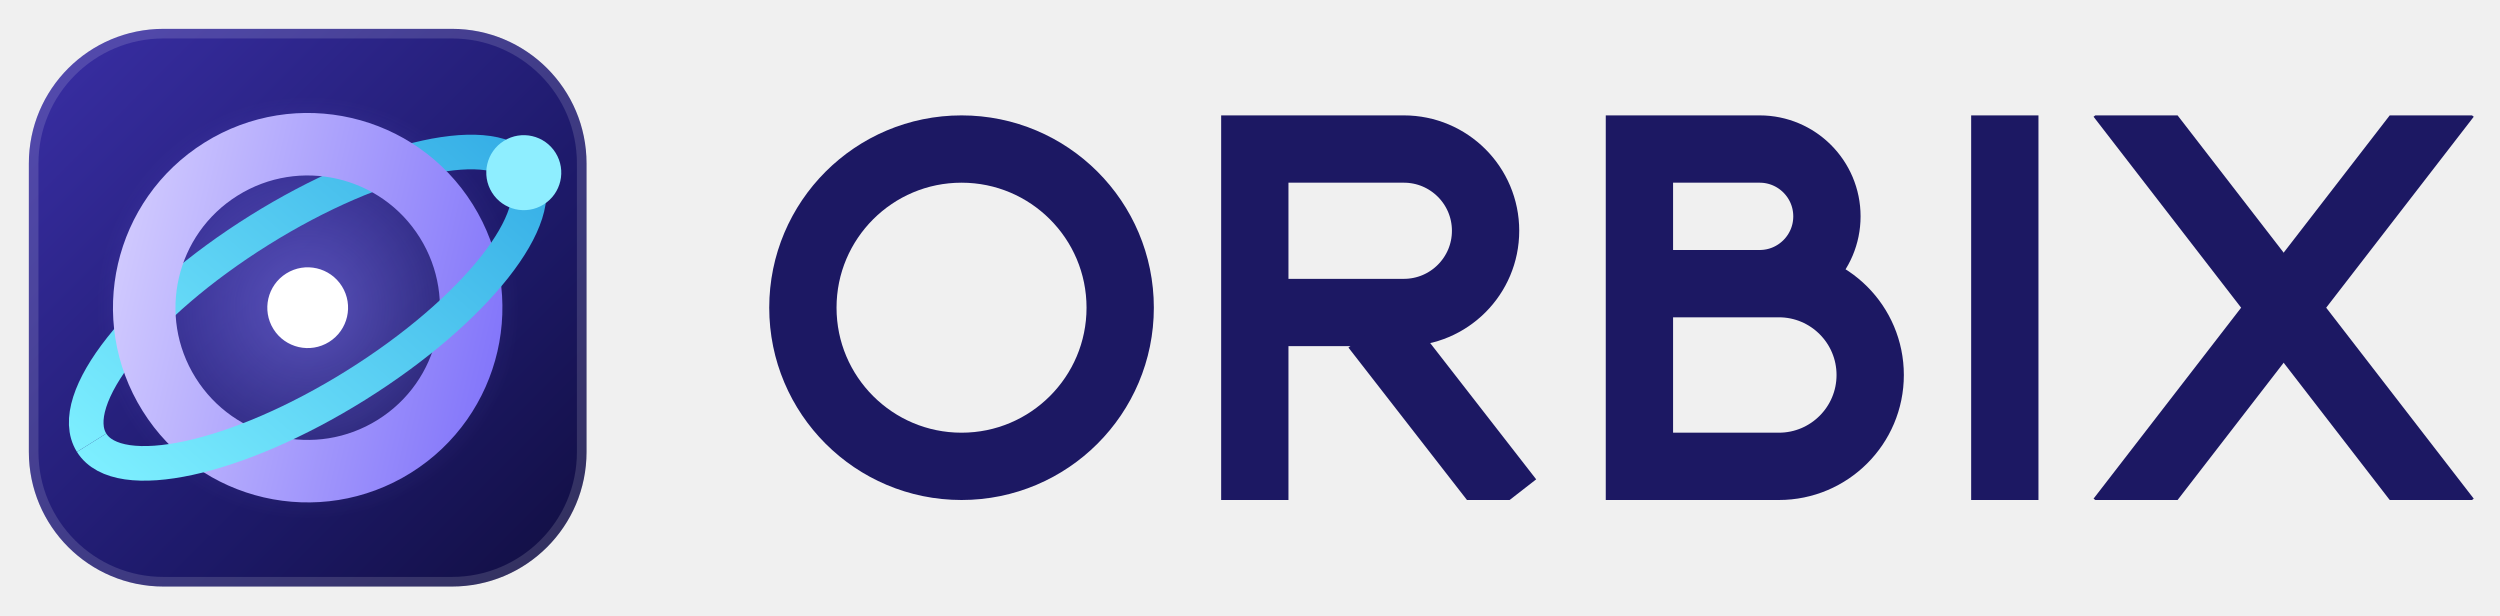
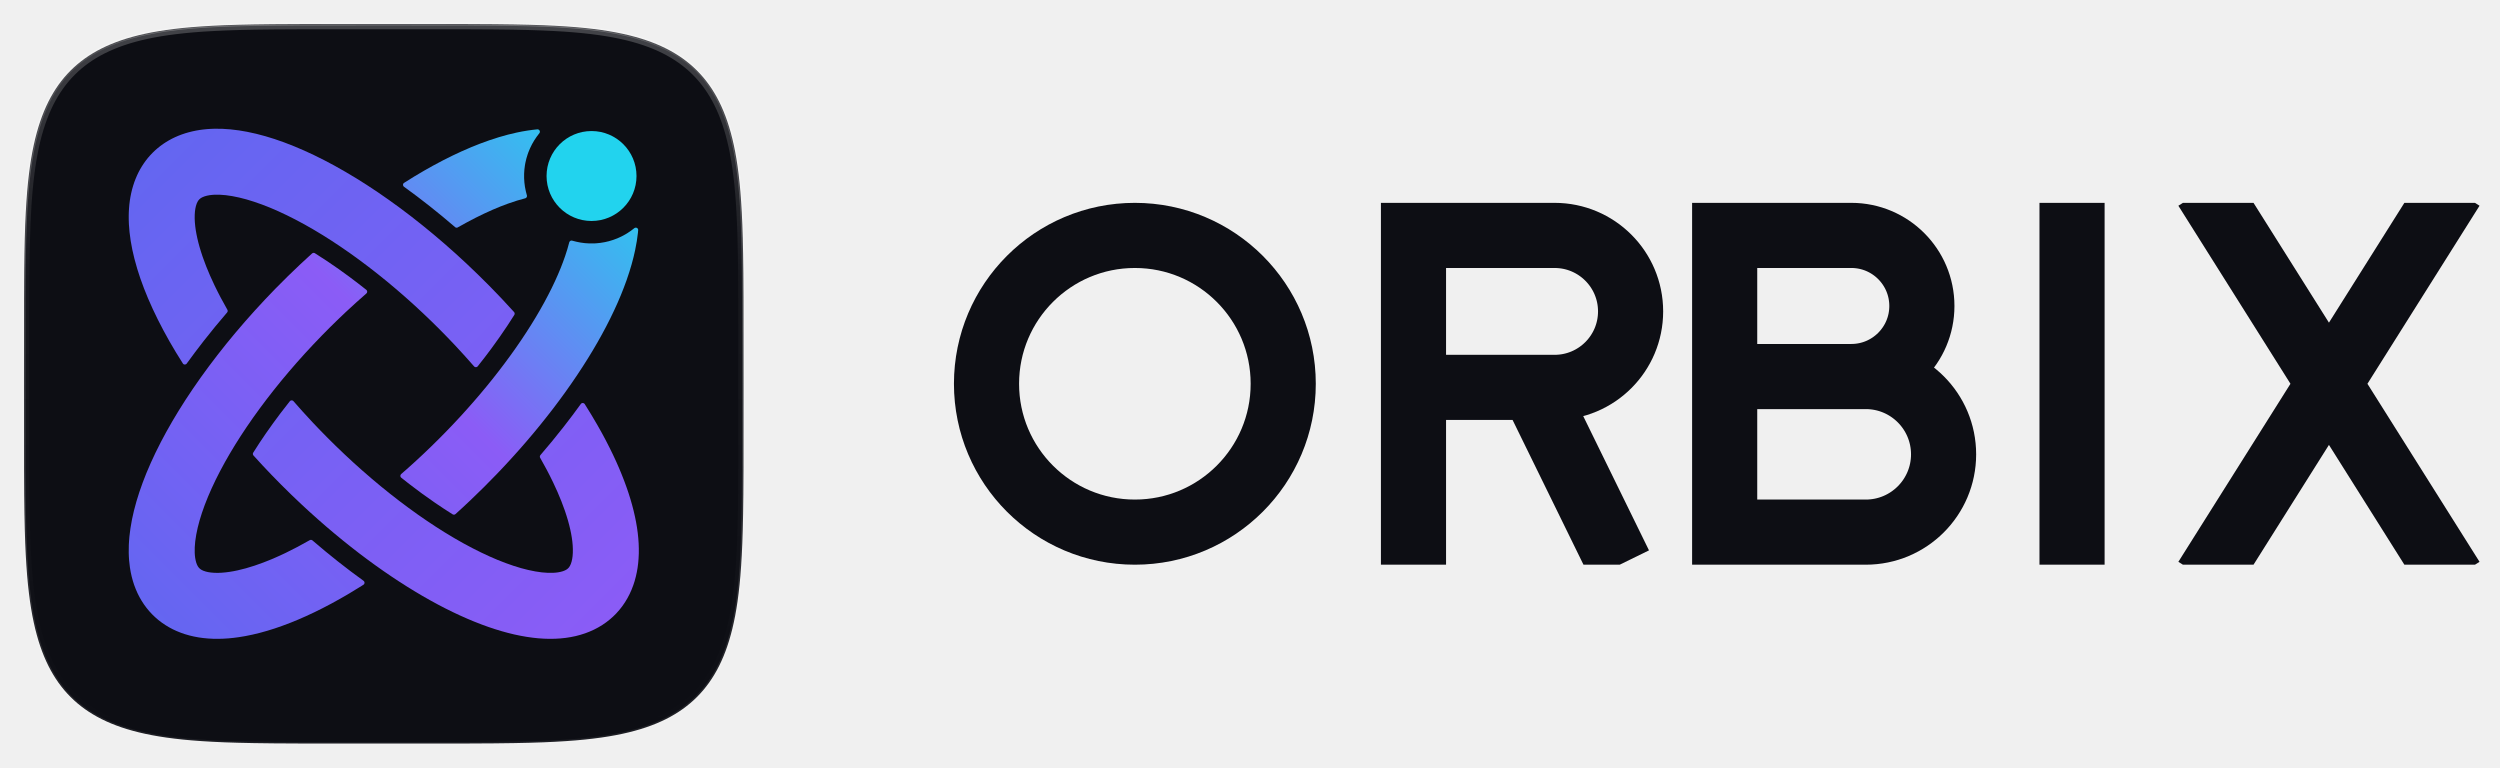
- <svg xmlns="http://www.w3.org/2000/svg" viewBox="0 0 260 64" width="260" height="64" role="img" aria-label="ORBIX">
-   <g>
-     <defs>
-       <linearGradient id="kt" x1="3" y1="3" x2="61" y2="61" gradientUnits="userSpaceOnUse">
-         <stop offset="0" stop-color="#3a2fa6" />
-         <stop offset=".6" stop-color="#1e1a6b" />
-         <stop offset="1" stop-color="#110e40" />
-       </linearGradient>
-       <linearGradient id="kr" x1="14" y1="14" x2="50" y2="50" gradientUnits="userSpaceOnUse">
-         <stop offset="0" stop-color="#d9d3ff" />
-         <stop offset="1" stop-color="#7a6cf9" />
-       </linearGradient>
-       <linearGradient id="ko" x1="6" y1="40" x2="58" y2="24" gradientUnits="userSpaceOnUse">
-         <stop offset="0" stop-color="#7defff" />
-         <stop offset="1" stop-color="#35aee6" />
-       </linearGradient>
-       <clipPath id="kf">
-         <rect x="-10" y="32" width="84" height="40" />
-       </clipPath>
-       <clipPath id="kb">
-         <rect x="-10" y="-10" width="84" height="42" />
-       </clipPath>
-       <radialGradient id="kh">
-         <stop offset="0" stop-color="#8f86ff" stop-opacity=".5" />
-         <stop offset="1" stop-color="#8f86ff" stop-opacity="0" />
-       </radialGradient>
-     </defs>
-     <rect x="3" y="3" width="58" height="58" rx="14" fill="url(#kt)" />
-     <rect x="3.5" y="3.5" width="57" height="57" rx="13.5" fill="none" stroke="#fff" stroke-opacity=".14" />
-     <circle cx="32" cy="32" r="22" fill="url(#kh)" />
-     <g transform="rotate(-32 32 32)">
-       <g clip-path="">
-         <g clip-path="url(#kb)">
-           <ellipse cx="32" cy="32" rx="26.5" ry="9.5" fill="none" stroke="url(#ko)" stroke-width="3.6" />
-         </g>
-       </g>
-       <circle cx="32" cy="32" r="17" fill="none" stroke="url(#kr)" stroke-width="6.5" />
-       <g clip-path="url(#kf)">
-         <ellipse cx="32" cy="32" rx="26.5" ry="9.5" fill="none" stroke="url(#ko)" stroke-width="3.6" />
-       </g>
-       <circle cx="32" cy="32" r="4.2" fill="#fff" />
-       <g transform="translate(32 32)">
-         <circle cx="26.50" cy="0.00" r="3.9" fill="#8eeeff" />
-       </g>
+ <svg xmlns="http://www.w3.org/2000/svg" viewBox="0 0 456 140" width="456" height="140">
+   <defs>
+     <linearGradient id="g1" gradientUnits="userSpaceOnUse" x1="96" y1="96" x2="416" y2="416">
+       <stop offset="0" stop-color="#6366f1" />
+       <stop offset="1" stop-color="#8b5cf6" />
+     </linearGradient>
+     <linearGradient id="g2" gradientUnits="userSpaceOnUse" x1="416" y1="96" x2="96" y2="416">
+       <stop offset="0" stop-color="#8b5cf6" />
+       <stop offset="1" stop-color="#6366f1" />
+     </linearGradient>
+     <linearGradient id="g3" gradientUnits="userSpaceOnUse" x1="96" y1="416" x2="416" y2="96">
+       <stop offset="0" stop-color="#6366f1" />
+       <stop offset="0.55" stop-color="#8b5cf6" />
+       <stop offset="1" stop-color="#22d3ee" />
+     </linearGradient>
+     <linearGradient id="hl" x1="0" y1="0" x2="0" y2="1">
+       <stop offset="0" stop-color="#fff" stop-opacity=".22" />
+       <stop offset=".35" stop-color="#fff" stop-opacity=".04" />
+       <stop offset="1" stop-color="#fff" stop-opacity="0" />
+     </linearGradient>
+     <linearGradient id="edge" x1="0" y1="0" x2="0" y2="1">
+       <stop offset="0" stop-color="#fff" stop-opacity=".28" />
+       <stop offset="1" stop-color="#fff" stop-opacity=".07" />
+     </linearGradient>
+   </defs>
+   <g transform="scale(0.2734375)">
+     <path d="M496 256L495.97 311.9L495.87 329.74L495.7 342.71L495.47 353.25L495.18 362.29L494.81 370.27L494.38 377.47L493.89 384.05L493.33 390.12L492.69 395.77L492 401.06L491.23 406.04L490.4 410.74L489.49 415.2L488.52 419.44L487.47 423.47L486.36 427.32L485.17 431L483.91 434.52L482.58 437.89L481.17 441.12L479.69 444.22L478.13 447.19L476.49 450.04L474.78 452.78L472.98 455.42L471.09 457.94L469.13 460.37L467.07 462.7L464.93 464.93L462.7 467.07L460.37 469.13L457.94 471.09L455.42 472.98L452.78 474.78L450.04 476.49L447.19 478.13L444.22 479.69L441.12 481.17L437.89 482.58L434.52 483.91L431 485.17L427.32 486.36L423.47 487.47L419.44 488.52L415.2 489.49L410.74 490.4L406.04 491.23L401.06 492L395.77 492.69L390.12 493.33L384.05 493.89L377.47 494.38L370.27 494.81L362.29 495.18L353.25 495.47L342.71 495.7L329.74 495.87L311.9 495.97L256 496L200.1 495.97L182.26 495.87L169.29 495.7L158.75 495.47L149.71 495.18L141.73 494.81L134.53 494.38L127.95 493.89L121.88 493.33L116.23 492.69L110.94 492L105.96 491.23L101.26 490.4L96.8 489.49L92.56 488.52L88.53 487.47L84.68 486.36L81 485.17L77.48 483.91L74.11 482.58L70.88 481.17L67.78 479.69L64.81 478.13L61.96 476.49L59.22 474.78L56.58 472.98L54.06 471.09L51.63 469.13L49.3 467.07L47.07 464.93L44.93 462.7L42.87 460.37L40.91 457.94L39.02 455.42L37.22 452.78L35.51 450.04L33.87 447.19L32.31 444.22L30.83 441.12L29.42 437.89L28.09 434.52L26.83 431L25.64 427.32L24.53 423.47L23.48 419.44L22.51 415.2L21.6 410.74L20.77 406.04L20 401.06L19.31 395.77L18.67 390.12L18.11 384.05L17.62 377.47L17.19 370.27L16.82 362.29L16.53 353.25L16.3 342.71L16.13 329.74L16.03 311.9L16 256L16.03 200.1L16.13 182.26L16.3 169.29L16.53 158.75L16.82 149.71L17.19 141.73L17.62 134.53L18.11 127.95L18.67 121.88L19.31 116.23L20 110.94L20.77 105.96L21.6 101.26L22.51 96.8L23.48 92.56L24.53 88.53L25.64 84.68L26.83 81L28.09 77.48L29.42 74.11L30.83 70.88L32.31 67.78L33.87 64.81L35.51 61.96L37.22 59.22L39.02 56.58L40.91 54.06L42.87 51.63L44.93 49.3L47.07 47.07L49.3 44.93L51.63 42.87L54.06 40.91L56.58 39.02L59.22 37.22L61.96 35.51L64.81 33.87L67.78 32.31L70.88 30.83L74.11 29.42L77.48 28.09L81 26.83L84.68 25.64L88.53 24.53L92.56 23.48L96.8 22.51L101.26 21.6L105.96 20.77L110.94 20L116.23 19.31L121.88 18.67L127.95 18.11L134.53 17.62L141.73 17.19L149.71 16.82L158.75 16.53L169.29 16.3L182.26 16.13L200.1 16.03L256 16L311.9 16.03L329.74 16.13L342.71 16.3L353.25 16.53L362.29 16.82L370.27 17.19L377.47 17.62L384.05 18.11L390.12 18.67L395.77 19.31L401.06 20L406.04 20.77L410.74 21.6L415.2 22.51L419.44 23.48L423.47 24.53L427.32 25.64L431 26.83L434.52 28.09L437.89 29.42L441.12 30.83L444.22 32.31L447.19 33.87L450.04 35.51L452.78 37.22L455.42 39.02L457.94 40.91L460.37 42.87L462.7 44.93L464.93 47.07L467.07 49.3L469.13 51.63L471.09 54.06L472.98 56.58L474.78 59.22L476.49 61.96L478.13 64.81L479.69 67.78L481.17 70.88L482.58 74.11L483.91 77.48L485.17 81L486.36 84.68L487.47 88.53L488.52 92.56L489.49 96.8L490.4 101.26L491.23 105.96L492 110.94L492.69 116.23L493.33 121.88L493.89 127.95L494.38 134.53L494.81 141.73L495.18 149.71L495.47 158.75L495.7 169.29L495.87 182.26L495.97 200.1Z" fill="#0d0e14" />
+     <path d="M494 256L493.97 311.43L493.87 329.13L493.71 341.99L493.48 352.44L493.18 361.4L492.82 369.32L492.4 376.46L491.91 382.98L491.35 389L490.72 394.6L490.03 399.85L489.27 404.79L488.44 409.45L487.55 413.87L486.58 418.07L485.55 422.07L484.44 425.89L483.26 429.54L482.01 433.03L480.69 436.37L479.3 439.57L477.83 442.65L476.28 445.6L474.66 448.43L472.95 451.14L471.17 453.75L469.3 456.26L467.35 458.67L465.32 460.98L463.19 463.19L460.98 465.32L458.67 467.35L456.26 469.3L453.75 471.17L451.14 472.95L448.43 474.66L445.6 476.28L442.65 477.83L439.57 479.3L436.37 480.69L433.03 482.01L429.54 483.26L425.89 484.44L422.07 485.55L418.07 486.58L413.87 487.55L409.45 488.44L404.79 489.27L399.85 490.03L394.6 490.72L389 491.35L382.98 491.91L376.46 492.4L369.32 492.82L361.4 493.18L352.44 493.48L341.99 493.71L329.13 493.87L311.43 493.97L256 494L200.57 493.97L182.87 493.87L170.01 493.71L159.56 493.48L150.6 493.18L142.68 492.82L135.54 492.4L129.02 491.91L123 491.35L117.4 490.72L112.15 490.03L107.21 489.27L102.55 488.44L98.13 487.55L93.93 486.58L89.93 485.55L86.11 484.44L82.46 483.26L78.97 482.01L75.63 480.69L72.43 479.3L69.35 477.83L66.4 476.28L63.57 474.66L60.86 472.95L58.25 471.17L55.74 469.3L53.33 467.35L51.02 465.32L48.81 463.19L46.68 460.98L44.65 458.67L42.7 456.26L40.83 453.75L39.05 451.14L37.34 448.43L35.72 445.6L34.17 442.65L32.7 439.57L31.31 436.37L29.99 433.03L28.74 429.54L27.56 425.89L26.45 422.07L25.42 418.07L24.45 413.87L23.56 409.45L22.73 404.79L21.97 399.85L21.28 394.6L20.65 389L20.09 382.98L19.6 376.46L19.18 369.32L18.82 361.4L18.52 352.44L18.29 341.99L18.13 329.13L18.03 311.43L18 256L18.03 200.57L18.13 182.87L18.29 170.01L18.52 159.56L18.82 150.6L19.18 142.68L19.6 135.54L20.09 129.02L20.65 123L21.28 117.4L21.97 112.15L22.73 107.21L23.56 102.55L24.45 98.13L25.42 93.93L26.45 89.93L27.56 86.11L28.74 82.46L29.99 78.97L31.31 75.63L32.7 72.43L34.17 69.35L35.72 66.4L37.34 63.57L39.05 60.86L40.83 58.25L42.7 55.74L44.65 53.33L46.68 51.02L48.81 48.81L51.02 46.68L53.33 44.65L55.74 42.7L58.25 40.83L60.86 39.05L63.57 37.34L66.4 35.72L69.35 34.17L72.43 32.7L75.63 31.31L78.97 29.99L82.46 28.74L86.11 27.56L89.93 26.45L93.93 25.42L98.13 24.45L102.55 23.56L107.21 22.73L112.15 21.97L117.4 21.28L123 20.65L129.02 20.09L135.54 19.6L142.68 19.18L150.6 18.82L159.56 18.52L170.01 18.29L182.87 18.13L200.57 18.03L256 18L311.43 18.03L329.13 18.13L341.99 18.29L352.44 18.52L361.4 18.82L369.32 19.18L376.46 19.6L382.98 20.09L389 20.65L394.6 21.28L399.85 21.97L404.79 22.73L409.45 23.56L413.87 24.45L418.07 25.42L422.07 26.45L425.89 27.56L429.54 28.74L433.03 29.99L436.37 31.31L439.57 32.7L442.65 34.17L445.6 35.72L448.43 37.34L451.14 39.05L453.75 40.83L456.26 42.7L458.67 44.65L460.98 46.68L463.19 48.81L465.32 51.02L467.35 53.33L469.3 55.74L471.17 58.25L472.95 60.86L474.66 63.57L476.28 66.4L477.83 69.35L479.3 72.43L480.69 75.63L482.01 78.97L483.26 82.46L484.44 86.11L485.55 89.93L486.58 93.93L487.55 98.13L488.44 102.55L489.27 107.21L490.03 112.15L490.72 117.4L491.35 123L491.91 129.02L492.4 135.54L492.82 142.68L493.18 150.6L493.48 159.56L493.71 170.01L493.87 182.87L493.97 200.57Z" fill="none" stroke="url(#hl)" stroke-width="3" />
+     <path d="M496 256L495.97 311.9L495.87 329.74L495.7 342.71L495.47 353.25L495.18 362.29L494.81 370.27L494.38 377.47L493.89 384.05L493.33 390.12L492.69 395.77L492 401.06L491.23 406.04L490.4 410.74L489.49 415.2L488.52 419.44L487.47 423.47L486.36 427.32L485.17 431L483.91 434.52L482.58 437.89L481.17 441.12L479.69 444.22L478.13 447.19L476.49 450.04L474.78 452.78L472.98 455.42L471.09 457.94L469.13 460.37L467.07 462.7L464.93 464.93L462.7 467.07L460.37 469.13L457.94 471.09L455.42 472.98L452.78 474.78L450.04 476.49L447.19 478.13L444.22 479.69L441.12 481.17L437.89 482.58L434.52 483.91L431 485.17L427.32 486.36L423.47 487.47L419.44 488.52L415.2 489.49L410.74 490.4L406.04 491.23L401.06 492L395.77 492.69L390.12 493.33L384.05 493.89L377.47 494.38L370.27 494.81L362.29 495.18L353.25 495.47L342.71 495.7L329.74 495.87L311.9 495.97L256 496L200.1 495.97L182.26 495.87L169.29 495.7L158.75 495.47L149.71 495.18L141.73 494.81L134.53 494.38L127.95 493.89L121.88 493.33L116.23 492.69L110.94 492L105.96 491.23L101.26 490.4L96.8 489.49L92.56 488.52L88.53 487.47L84.68 486.36L81 485.17L77.48 483.91L74.11 482.58L70.88 481.17L67.78 479.69L64.81 478.13L61.96 476.49L59.22 474.78L56.58 472.98L54.06 471.09L51.63 469.13L49.3 467.07L47.07 464.93L44.93 462.7L42.87 460.37L40.91 457.94L39.02 455.42L37.22 452.78L35.51 450.04L33.87 447.19L32.31 444.22L30.83 441.12L29.42 437.89L28.09 434.52L26.83 431L25.64 427.32L24.53 423.47L23.48 419.44L22.51 415.2L21.6 410.74L20.77 406.04L20 401.06L19.31 395.77L18.67 390.12L18.11 384.05L17.62 377.47L17.19 370.27L16.82 362.29L16.53 353.25L16.3 342.71L16.13 329.74L16.03 311.9L16 256L16.03 200.1L16.13 182.26L16.3 169.29L16.53 158.75L16.82 149.71L17.19 141.73L17.62 134.53L18.11 127.95L18.67 121.88L19.31 116.23L20 110.94L20.77 105.96L21.6 101.26L22.51 96.8L23.48 92.56L24.53 88.53L25.64 84.68L26.83 81L28.09 77.48L29.42 74.11L30.83 70.88L32.31 67.78L33.87 64.81L35.51 61.96L37.22 59.22L39.02 56.58L40.91 54.06L42.87 51.63L44.93 49.3L47.07 47.07L49.3 44.93L51.63 42.87L54.06 40.91L56.58 39.02L59.22 37.22L61.96 35.51L64.81 33.87L67.78 32.31L70.88 30.83L74.11 29.42L77.48 28.09L81 26.83L84.68 25.64L88.53 24.53L92.56 23.48L96.8 22.51L101.26 21.6L105.96 20.77L110.94 20L116.23 19.31L121.88 18.67L127.95 18.11L134.53 17.62L141.73 17.19L149.71 16.82L158.75 16.53L169.29 16.3L182.26 16.13L200.1 16.03L256 16L311.9 16.03L329.74 16.13L342.71 16.3L353.25 16.53L362.29 16.82L370.27 17.19L377.47 17.62L384.05 18.11L390.12 18.67L395.77 19.31L401.06 20L406.04 20.77L410.74 21.6L415.2 22.51L419.44 23.48L423.47 24.53L427.32 25.64L431 26.83L434.52 28.09L437.89 29.42L441.12 30.83L444.22 32.31L447.19 33.87L450.04 35.51L452.78 37.22L455.42 39.02L457.94 40.91L460.37 42.87L462.7 44.93L464.93 47.07L467.07 49.3L469.13 51.63L471.09 54.06L472.98 56.58L474.78 59.22L476.49 61.96L478.13 64.81L479.69 67.78L481.17 70.88L482.58 74.11L483.91 77.48L485.17 81L486.36 84.68L487.47 88.53L488.52 92.56L489.49 96.8L490.4 101.26L491.23 105.96L492 110.94L492.69 116.23L493.33 121.88L493.89 127.95L494.38 134.53L494.81 141.73L495.18 149.71L495.47 158.75L495.7 169.29L495.87 182.26L495.97 200.1Z" fill="none" stroke="url(#edge)" stroke-width="2" />
+     <path d="M168.92 301.93L168.73 302.36L168.67 302.83L168.76 303.3L168.98 303.72L175.11 310.42L181.26 316.9L187.5 323.26L194.46 330.12L200.9 336.25L206.15 341.1L212.05 346.39L217.38 351.05L222.73 355.58L228.75 360.54L234.15 364.85L239.56 369.06L244.99 373.14L250.43 377.11L255.87 380.95L261.3 384.66L266.08 387.82L271.49 391.28L276.85 394.57L281.59 397.39L286.89 400.4L292.2 403.3L296.87 405.73L302.06 408.3L306.67 410.47L311.78 412.74L316.32 414.64L321.33 416.6L325.72 418.19L330.16 419.67L334.48 420.99L338.76 422.17L343 423.21L347.2 424.09L351.26 424.81L355.38 425.39L359 425.78L362.93 426.04L366.52 426.14L370.37 426.08L373.77 425.88L377.3 425.51L380.65 424.99L383.97 424.31L387.06 423.5L390.28 422.48L393.13 421.39L396.24 420L399.07 418.52L401.74 416.92L404.37 415.11L406.83 413.18L408.99 411.27L411.05 409.23L413.18 406.83L415.11 404.37L416.92 401.73L418.52 399.07L420 396.24L421.26 393.45L422.48 390.28L423.35 387.59L424.17 384.52L424.78 381.76L425.3 378.81L425.71 375.62L425.96 372.64L426.12 369.24L426.13 365.81L426.02 362.49L425.78 359L425.41 355.49L424.91 351.85L424.3 348.29L423.58 344.71L422.63 340.58L421.66 336.84L420.6 333.16L419.27 328.91L417.97 325.1L416.36 320.7L414.64 316.32L413.02 312.42L411.04 307.91L408.93 303.37L406.69 298.79L404.02 293.57L401.51 288.88L398.54 283.6L394.57 276.85L390.07 269.57L389.76 269.22L389.23 268.91L388.77 268.83L388.3 268.89L387.87 269.07L387.52 269.38L382.02 276.85L376.15 284.51L368.42 294.16L360.5 303.56L360.26 303.94L360.13 304.38L360.13 304.83L360.26 305.27L364.76 313.45L366.78 317.36L368.95 321.76L371.89 328.17L374.46 334.34L376.82 340.71L377.9 344L378.86 347.17L379.69 350.22L380.39 353.15L380.97 355.94L381.43 358.6L381.77 361.1L382.02 363.78L382.13 366.23L382.11 368.73L381.96 370.93L381.69 372.83L381.3 374.6L380.76 376.25L380.19 377.46L379.59 378.4L378.88 379.18L378 379.87L376.91 380.47L375.5 381.03L373.95 381.46L372.25 381.79L370.71 381.98L369 382.1L365.35 382.1L361.46 381.81L357.11 381.18L352.33 380.2L347.62 378.99L342.61 377.45L337.33 375.6L331.8 373.44L326.59 371.19L320.67 368.42L315.14 365.64L308.9 362.3L303.11 359L296.64 355.11L290.67 351.33L284.64 347.33L278.55 343.12L272.44 338.71L266.3 334.11L260.15 329.32L254.01 324.37L247.9 319.25L241.81 313.98L235.77 308.57L229.8 303.03L223.89 297.37L218.65 292.19L213.49 286.93L208.41 281.61L201.8 274.42L195.77 267.61L195.54 267.4L195.14 267.17L194.68 267.07L194.22 267.1L193.78 267.27L193.41 267.55L186.86 275.98L182.04 282.51L177.44 289L173.1 295.42ZM117.4 235.11L122.12 242.67L122.49 242.96L122.77 243.09L123.23 243.17L123.85 243.06L124.25 242.84L124.48 242.62L129.98 235.15L135.85 227.49L143.58 217.84L151.5 208.44L151.74 208.06L151.87 207.62L151.87 207.17L151.74 206.73L147.24 198.55L145.22 194.64L143.05 190.24L140.11 183.83L137.54 177.66L135.18 171.29L134.1 168L133.14 164.83L132.31 161.78L131.61 158.85L131.03 156.06L130.57 153.4L130.23 150.9L129.98 148.22L129.87 145.77L129.89 143.27L130.04 141.07L130.31 139.17L130.7 137.4L131.24 135.75L131.81 134.54L132.41 133.6L133.12 132.82L134 132.13L135.09 131.53L136.5 130.97L138.05 130.54L139.75 130.21L141.29 130.02L143 129.9L146.65 129.9L150.54 130.19L154.89 130.82L159.67 131.8L164.38 133.01L169.39 134.55L174.67 136.4L180.2 138.56L185.41 140.81L191.33 143.58L196.86 146.36L203.1 149.7L208.89 153L215.36 156.89L221.33 160.67L227.36 164.67L233.45 168.88L239.56 173.29L245.7 177.89L251.85 182.68L257.99 187.63L264.1 192.75L270.19 198.02L276.23 203.43L282.2 208.97L288.11 214.63L293.35 219.81L298.51 225.07L303.59 230.39L310.2 237.58L316.23 244.39L316.46 244.6L316.86 244.83L317.32 244.93L317.78 244.9L318.22 244.73L318.59 244.45L323.32 238.41L327.8 232.46L333.33 224.77L338.52 217.16L343.08 210.07L343.27 209.64L343.31 209.01L343.18 208.55L342.92 208.15L334.43 198.96L326.41 190.66L318.79 183.1L311.1 175.75L303.91 169.14L296.61 162.68L289.27 156.42L281.87 150.35L274.44 144.48L266.97 138.83L259.53 133.44L252.06 128.25L244.6 123.32L237.81 119.04L230.45 114.64L223.12 110.49L216.45 106.95L209.28 103.38L202.79 100.38L196.32 97.62L189.41 94.93L183.16 92.75L176.99 90.85L170.9 89.24L164.9 87.93L159.45 86.99L153.7 86.29L148.36 85.93L143.18 85.87L140.5 85.97L138.07 86.13L135.43 86.4L133.19 86.7L130.79 87.11L128.22 87.65L125.84 88.25L123.66 88.88L121.19 89.71L119.07 90.52L116.79 91.51L114.73 92.51L112.72 93.6L110.75 94.77L108.83 96.03L106.96 97.39L105.17 98.82L103.43 100.34L101.76 101.94L100.17 103.62L98.66 105.35L97.24 107.16L95.9 109.03L94.64 110.96L93.48 112.92L92.4 114.94L91.42 116.99L90.4 119.39L89.59 121.52L88.82 123.87L88.1 126.38L87.53 128.76L87.01 131.34L86.62 133.74L86.29 136.38L86.08 138.8L85.92 141.47L85.86 143.91L85.88 146.63L85.98 149.51L86.41 154.87L87.19 160.74L88.29 166.69L89.7 172.72L91.56 179.37L93.59 185.65L96.1 192.5L98.71 198.94L101.83 205.98L105.28 213.16L109.03 220.41L113.07 227.74Z" fill="url(#g1)" fill-rule="evenodd" />
+     <path d="M267.61 316.23L267.23 316.72L267.07 317.32L267.14 317.93L267.44 318.47L273 322.86L281.32 329.11L290.17 335.37L296 339.28L301.76 342.98L302.21 343.23L302.83 343.33L303.3 343.24L303.85 342.92L308.49 338.68L313.68 333.82L322.63 325.13L331.36 316.26L336.28 311.07L341.67 305.22L346.42 299.93L351.05 294.62L356.12 288.63L360.54 283.25L364.85 277.85L369.06 272.44L373.17 266.97L377.13 261.54L381.42 255.45L385.11 250.02L388.7 244.56L392.12 239.16L395.41 233.77L398.52 228.45L401.53 223.07L404.37 217.77L407.05 212.5L409.57 207.27L411.93 202.09L414.12 196.96L416.14 191.87L418 186.83L419.84 181.3L421.32 176.38L422.61 171.51L423.71 166.69L424.81 160.74L425.54 155.33L425.72 153.29L425.54 152.7L425.26 152.32L424.89 152.05L424.45 151.89L423.99 151.86L423.54 151.97L423.13 152.2L420.79 153.99L418.37 155.61L417.08 156.38L414.48 157.77L411.8 158.99L409.05 160.02L406.23 160.88L403.36 161.54L400.45 162.02L397.55 162.31L396.05 162.38L393.13 162.38L390.2 162.19L387.28 161.81L384.39 161.23L381.39 160.46L380.76 160.54L380.34 160.76L380.1 160.97L379.76 161.51L378.47 166.17L376.98 170.81L375.6 174.67L374.06 178.67L372.12 183.3L370.22 187.54L367.89 192.43L365.64 196.86L362.93 201.96L360.35 206.56L357.27 211.82L354.37 216.55L350.94 221.93L347.74 226.76L343.98 232.23L340.5 237.11L336.43 242.63L332.69 247.55L328.35 253.08L324.37 257.99L319.77 263.49L315.57 268.37L311.29 273.21L306.92 278.03L301.91 283.39L297.37 288.11L292.77 292.77L287.52 297.94L282.8 302.47L277.43 307.47L272.61 311.83ZM276.21 117.81L269.33 122.12L269.04 122.49L268.91 122.77L268.83 123.23L268.94 123.85L269.07 124.13L269.38 124.48L278.19 130.99L286.6 137.49L294.9 144.19L303.68 151.59L304.08 151.8L304.38 151.87L304.83 151.87L305.13 151.8L311.75 148.15L317.36 145.22L322.84 142.54L328.69 139.88L333.83 137.74L338.79 135.86L344.91 133.81L350.49 132.24L350.78 132.1L351.14 131.79L351.46 131.24L351.54 130.61L350.77 127.61L350.19 124.72L349.81 121.8L349.62 118.87L349.62 115.92L349.81 113.01L350.19 110.09L350.46 108.62L351.12 105.77L351.98 102.95L352.48 101.54L353.6 98.85L354.91 96.18L356.39 93.63L358.01 91.21L359.97 88.61L360.14 88.01L360.11 87.55L360.02 87.25L359.68 86.74L359.3 86.46L358.86 86.3L358.4 86.28L355.38 86.61L351.85 87.1L348.29 87.7L344.71 88.42L338.76 89.83L332.63 91.56L326.42 93.57L320.07 95.88L314.34 98.17L307.97 100.94L302.06 103.7L295.51 106.97L288.93 110.47L282.88 113.87ZM208.44 360.5L208.06 360.26L207.62 360.13L207.17 360.13L206.73 360.26L198.55 364.76L190.79 368.69L187.01 370.47L183.31 372.12L179.69 373.64L175.67 375.23L169.87 377.3L163.95 379.11L158.44 380.48L155.67 381.04L153.03 381.48L150.55 381.8L147.91 382.04L145.48 382.14L143.01 382.1L140.84 381.93L138.97 381.66L137.25 381.26L135.62 380.71L134.45 380.14L133.48 379.5L132.72 378.78L132.04 377.87L131.43 376.71L130.92 375.36L130.5 373.77L130.18 372.04L130 370.48L129.89 368.74L129.91 365.04L130.23 361.11L130.89 356.72L131.89 351.92L133.14 347.17L134.7 342.14L136.58 336.83L138.78 331.29L141.05 326.06L143.84 320.12L146.65 314.57L150.02 308.33L153.34 302.53L156.89 296.64L160.67 290.67L164.67 284.64L168.88 278.55L173.29 272.44L177.89 266.3L182.68 260.15L187.63 254.01L192.75 247.9L198.02 241.81L203.43 235.77L208.97 229.8L214.63 223.89L219.81 218.65L225.07 213.49L230.39 208.41L237.58 201.8L244.39 195.77L244.69 195.42L244.83 195.14L244.93 194.68L244.9 194.22L244.73 193.78L244.45 193.41L239 189.14L233.05 184.64L225.95 179.5L218.32 174.26L210.07 168.92L209.64 168.73L209.17 168.67L208.7 168.76L208.15 169.08L200.28 176.33L191.93 184.34L183.74 192.54L176.94 199.63L169.74 207.43L163.26 214.72L156.98 222.06L150.89 229.45L145.01 236.89L139.34 244.35L133.92 251.79L128.72 259.26L123.76 266.72L119.07 274.15L115.01 280.92L110.86 288.22L107.29 294.89L103.7 302.06L100.65 308.62L97.64 315.62L95.17 321.96L92.94 328.29L91.01 334.48L89.37 340.58L88.04 346.51L87.01 352.44L86.33 357.84L86.09 360.75L85.93 363.51L85.87 368.66L85.95 371.1L86.12 373.76L86.65 378.43L87.18 381.58L87.82 384.52L88.65 387.59L89.52 390.28L90.61 393.13L91.75 395.73L93.04 398.28L94.47 400.77L96.03 403.17L97.74 405.49L99.57 407.71L101.53 409.83L103.43 411.66L105.61 413.55L107.89 415.3L110.27 416.92L112.72 418.4L115.24 419.75L117.83 420.95L120.65 422.09L123.33 423.02L126.39 423.9L129.32 424.59L132.45 425.18L135.43 425.6L138.79 425.92L142.05 426.1L145.47 426.14L148.93 426.05L152.41 425.83L155.92 425.48L159.45 425.01L163.71 424.3L168.5 423.32L173.33 422.15L178.22 420.79L183.16 419.25L188.16 417.52L193.77 415.41L198.94 413.29L204.09 411.03L209.88 408.33L215.18 405.7L221.12 402.59L227.11 399.28L233.14 395.78L241.22 390.83L242.55 389.98L242.88 389.64L243.13 389.07L243.16 388.61L243 388.01L242.62 387.52L233.81 381.01L225.4 374.51L217.1 367.81Z" fill="url(#g3)" fill-rule="evenodd" />
+     <circle cx="394.59" cy="117.41" r="30" fill="#22d3ee" />
+   </g>
+   <clipPath id="wc">
+     <rect x="-4" y="0" width="440" height="100" />
+   </clipPath>
+   <g transform="translate(174 37.0) scale(0.66)" clip-path="url(#wc)">
+     <g transform="translate(0 0)">
+       <circle cx="50" cy="50" r="41" fill="none" stroke="#0d0e14" stroke-width="18" />
    </g>
-   </g>
-   <defs>
-     <clipPath id="wmclip">
-       <rect x="-5" y="0" width="190" height="40" />
-     </clipPath>
-   </defs>
-   <g transform="translate(80 12)">
-     <g fill="none" stroke="#1c1863" stroke-width="7" clip-path="url(#wmclip)">
-       <circle cx="20" cy="20" r="16.5" pathLength="1" />
-       <path d="M50.5 0V40M50.5 3.5H66a8.5 8.5 0 0 1 0 17H50.5" pathLength="1" />
-       <path d="M63 22L77 40" pathLength="1" />
-       <path d="M90.5 0V40M90.5 3.5H103a7 7 0 0 1 0 14H90.5M90.5 17.5H105a9.5 9.5 0 0 1 0 19H90.5" pathLength="1" />
-       <path d="M128.5 0V40" pathLength="1" />
-       <path d="M140.5 -2L174.5 42" pathLength="1" />
-       <path d="M174.5 -2L140.5 42" pathLength="1" />
+     <g transform="translate(118 0)">
+       <path d="M9 0V100M9 9H48A21 21 0 0 1 48 51H9M42 51L66 100" fill="none" stroke="#0d0e14" stroke-width="18" stroke-linejoin="miter" />
+     </g>
+     <g transform="translate(204 0)">
+       <path d="M9 0V100M9 9H44A19.5 19.5 0 0 1 44 48H9M9 48H48A21.5 21.5 0 0 1 48 91H9" fill="none" stroke="#0d0e14" stroke-width="18" stroke-linejoin="miter" />
+     </g>
+     <g transform="translate(300 0)">
+       <path d="M9 0V100" fill="none" stroke="#0d0e14" stroke-width="18" />
+     </g>
+     <g transform="translate(338 0)">
+       <path d="M8 -4L76 104M76 -4L8 104" fill="none" stroke="#0d0e14" stroke-width="18" />
    </g>
  </g>
</svg>
